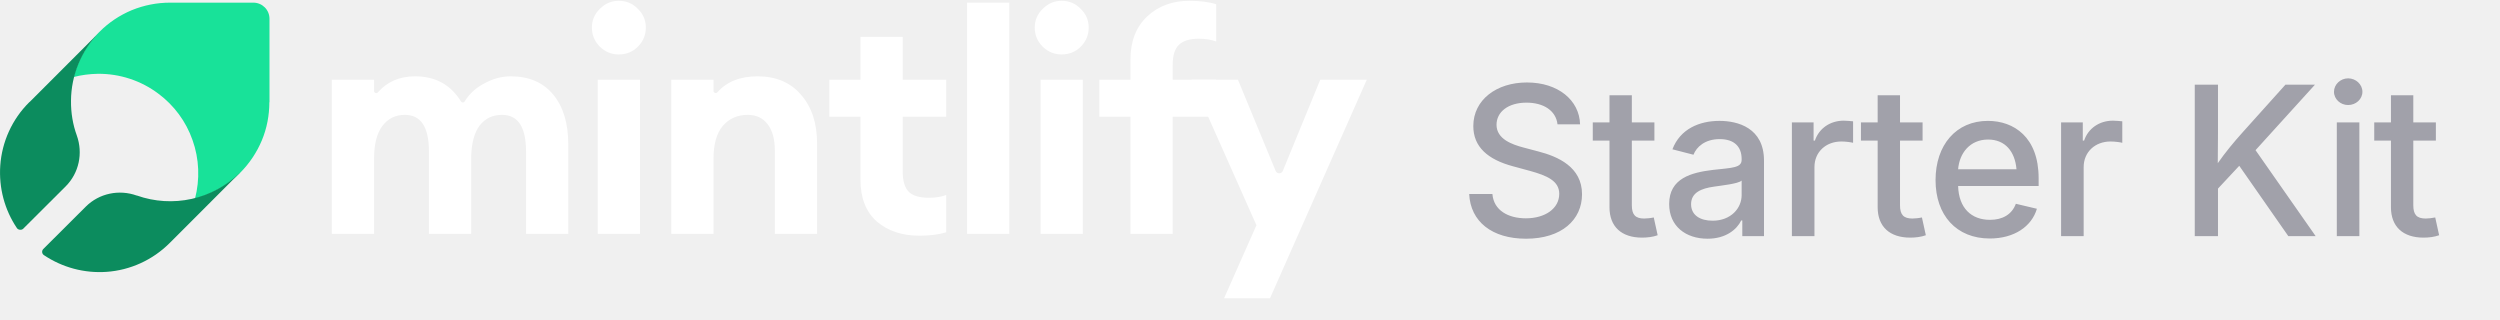
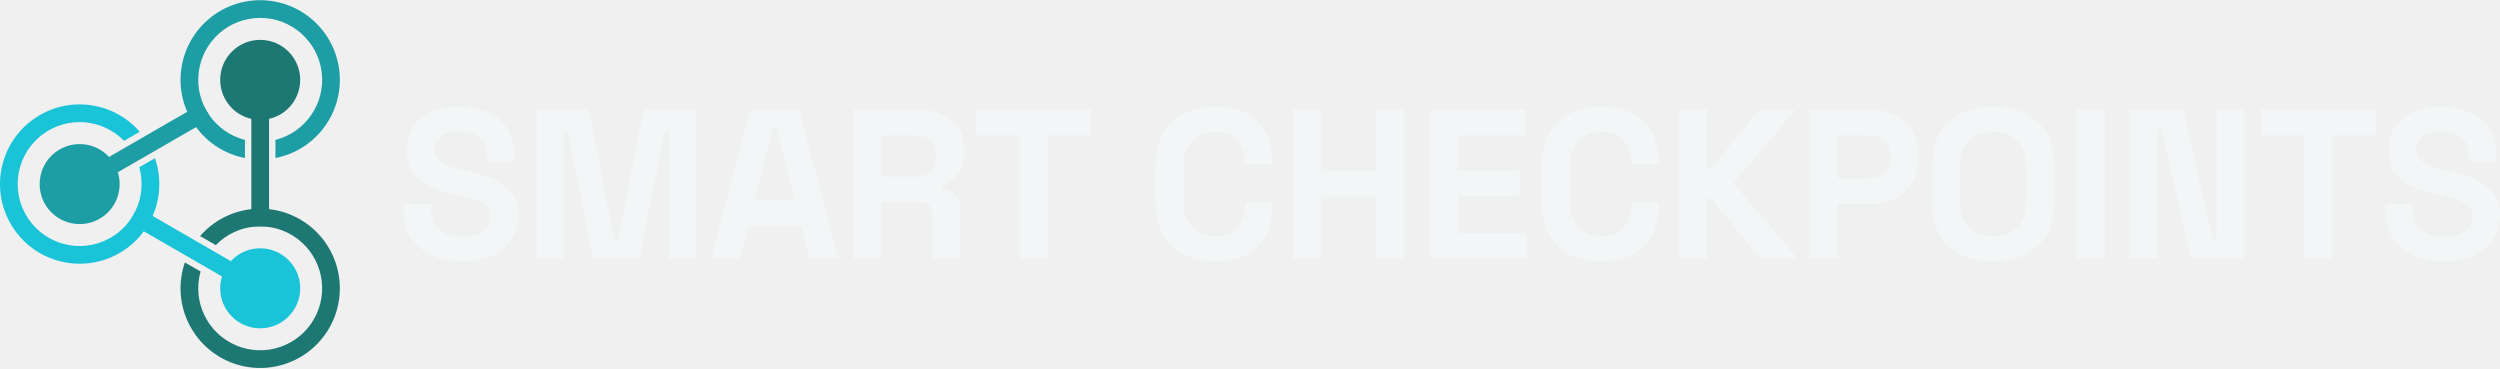
- <svg xmlns="http://www.w3.org/2000/svg" width="180" height="23" viewBox="0 0 180 23" fill="none">
-   <path d="M91.44 21.476H88.133L90.464 16.216L85.802 5.74H89.132L91.847 12.307C91.943 12.536 92.268 12.536 92.362 12.306L95.058 5.74H98.409L91.44 21.476Z" fill="white" />
-   <path d="M81.393 16.837V8.403H79.152V5.74H81.393V4.297C81.393 2.98 81.792 1.944 82.592 1.19C83.391 0.435 84.404 0.058 85.633 0.058C86.387 0.058 87.031 0.139 87.564 0.302V2.988C87.208 2.854 86.794 2.788 86.32 2.788C85.655 2.788 85.174 2.936 84.878 3.232C84.582 3.513 84.434 3.994 84.434 4.674V5.74H87.564V8.403H84.434V16.837H81.393Z" fill="white" />
-   <path d="M76.433 3.92C75.915 3.92 75.463 3.735 75.079 3.365C74.694 2.98 74.502 2.521 74.502 1.989C74.502 1.456 74.694 1.005 75.079 0.635C75.463 0.25 75.915 0.058 76.433 0.058C76.98 0.058 77.438 0.25 77.809 0.635C78.193 1.005 78.386 1.456 78.386 1.989C78.386 2.521 78.193 2.98 77.809 3.365C77.438 3.735 76.98 3.92 76.433 3.92ZM74.924 16.837V5.74H77.964V16.837H74.924Z" fill="white" />
-   <path d="M69.628 16.837V0.191H72.669V16.837H69.628Z" fill="white" />
-   <path d="M66.194 16.97C64.951 16.97 63.93 16.63 63.131 15.949C62.347 15.254 61.955 14.255 61.955 12.953V8.403H59.713V5.74H61.955V2.655H64.995V5.74H68.125V8.403H64.995V12.354C64.995 13.034 65.143 13.523 65.439 13.819C65.735 14.1 66.216 14.24 66.882 14.24C67.355 14.24 67.769 14.174 68.125 14.04V16.726C67.592 16.889 66.948 16.97 66.194 16.97Z" fill="white" />
-   <path d="M48.332 16.837V5.74H51.373V6.551C51.373 6.688 51.559 6.748 51.65 6.646C52.328 5.879 53.293 5.495 54.546 5.495C55.878 5.495 56.921 5.939 57.676 6.827C58.445 7.7 58.83 8.869 58.83 10.334V16.837H55.789V10.844C55.789 10.03 55.619 9.402 55.279 8.958C54.939 8.499 54.458 8.27 53.836 8.27C53.096 8.27 52.497 8.536 52.038 9.069C51.594 9.601 51.373 10.386 51.373 11.421V16.837H48.332Z" fill="white" />
-   <path d="M44.547 3.92C44.029 3.92 43.578 3.735 43.193 3.365C42.809 2.98 42.616 2.521 42.616 1.989C42.616 1.456 42.809 1.005 43.193 0.635C43.578 0.25 44.029 0.058 44.547 0.058C45.095 0.058 45.553 0.25 45.923 0.635C46.308 1.005 46.5 1.456 46.5 1.989C46.5 2.521 46.308 2.98 45.923 3.365C45.553 3.735 45.095 3.92 44.547 3.92ZM43.038 16.837V5.74H46.079V16.837H43.038Z" fill="white" />
-   <path d="M37.875 16.837V10.911C37.875 9.15 37.298 8.27 36.144 8.27C35.478 8.27 34.945 8.521 34.546 9.024C34.161 9.527 33.954 10.275 33.924 11.266V16.837H30.884V10.911C30.884 9.15 30.306 8.27 29.152 8.27C28.472 8.27 27.932 8.536 27.532 9.069C27.133 9.601 26.933 10.386 26.933 11.421V16.837H23.892V5.74H26.933V6.559C26.933 6.695 27.116 6.755 27.206 6.652C27.878 5.881 28.771 5.495 29.885 5.495C31.349 5.495 32.452 6.1 33.193 7.309C33.252 7.404 33.395 7.403 33.454 7.307C33.774 6.78 34.219 6.361 34.79 6.05C35.441 5.68 36.099 5.495 36.765 5.495C38.082 5.495 39.103 5.932 39.828 6.805C40.553 7.678 40.916 8.876 40.916 10.4V16.837H37.875Z" fill="white" />
-   <path d="M19.403 7.362V1.35C19.403 0.705 18.879 0.191 18.244 0.191H12.235C11.291 0.191 10.357 0.378 9.487 0.733C8.618 1.098 7.824 1.621 7.16 2.295L7.114 2.341C6.235 3.23 5.609 4.333 5.291 5.548C5.861 5.399 6.45 5.324 7.039 5.314C8.609 5.296 10.151 5.801 11.403 6.745C12.534 7.586 13.394 8.746 13.861 10.083C14.347 11.438 14.403 12.916 14.039 14.309C15.244 13.991 16.356 13.364 17.244 12.486L17.291 12.439C17.954 11.775 18.487 10.98 18.851 10.111C19.216 9.241 19.393 8.306 19.393 7.362H19.403Z" fill="#18E299" />
-   <path d="M5.112 7.26C5.121 5.416 5.857 3.646 7.151 2.324L2.151 7.326C2.133 7.344 2.114 7.354 2.095 7.372C0.876 8.583 0.14 10.204 0.019 11.918C-0.092 13.52 0.327 15.103 1.22 16.426C1.306 16.552 1.537 16.593 1.667 16.472L4.73 13.417C5.689 12.458 5.987 11.033 5.531 9.757C5.242 8.965 5.103 8.117 5.112 7.26Z" fill="#0C8C5E" />
-   <path d="M17.262 12.44C16.303 13.38 15.102 14.032 13.799 14.321C12.486 14.61 11.127 14.526 9.861 14.079C9.861 14.079 9.851 14.079 9.842 14.079C8.567 13.622 7.142 13.921 6.183 14.871L3.12 17.926C2.99 18.056 3.009 18.27 3.167 18.373C4.489 19.258 6.072 19.686 7.673 19.574C9.386 19.453 10.997 18.717 12.216 17.497L12.263 17.451L17.262 12.449V12.44Z" fill="#0C8C5E" />
-   <text x="105" y="17" font-family="Inter, ui-sans-serif, system-ui, -apple-system, sans-serif" font-size="15" font-weight="500" fill="#A1A1AA" letter-spacing="-0.01em">Starter Kit</text>
+ <svg xmlns="http://www.w3.org/2000/svg" viewBox="0 0 706.2 104" role="img">
+   <g fill="#19c4d8">
+     <path d="M43.78 44.68A22.5 22.5 0 1 1 39.48 37.23L35.04 39.79A17.5 17.5 0 1 0 39.34 47.24Z" />
+     <path d="M37.66 60.75L73.5 81.44" fill="none" stroke="#19c4d8" stroke-width="5" />
+     <circle cx="73.5" cy="81.44" r="11.3" />
+   </g>
+   <g fill="#1d7873">
+     <path d="M56.52 66.68A22.5 22.5 0 1 1 52.22 74.13L56.66 76.69A17.5 17.5 0 1 0 60.96 69.24Z" />
+     <path d="M73.5 63.94L73.5 22.56" fill="none" stroke="#1d7873" stroke-width="5" />
+     <circle cx="73.5" cy="22.56" r="11.3" />
+   </g>
+   <g fill="#1d9ea5">
+     <path d="M69.2 44.64A22.5 22.5 0 1 1 77.8 44.64L77.8 39.52A17.5 17.5 0 1 0 69.2 39.52Z" />
+     <path d="M58.34 31.31L22.5 52" fill="none" stroke="#1d9ea5" stroke-width="5" />
+     <circle cx="22.5" cy="52" r="11.3" />
+   </g>
+   <path fill="#f3f6f7" transform="translate(111.96 73)" d="M18.54 0.84L18.54 0.84Q13.68 0.84 9.96-0.9Q6.24-2.64 4.14-5.88Q2.04-9.12 2.04-13.68L2.04-13.68L2.04-15.36L9.84-15.36L9.84-13.68Q9.84-9.9 12.18-8.01Q14.52-6.12 18.54-6.12L18.54-6.12Q22.62-6.12 24.63-7.74Q26.64-9.36 26.64-11.88L26.64-11.88Q26.64-13.62 25.65-14.7Q24.66-15.78 22.77-16.47Q20.88-17.16 18.18-17.76L18.18-17.76L16.8-18.06Q12.48-19.02 9.39-20.49Q6.3-21.96 4.65-24.36Q3-26.76 3-30.6L3-30.6Q3-34.44 4.83-37.17Q6.66-39.9 9.99-41.37Q13.32-42.84 17.82-42.84L17.82-42.84Q22.32-42.84 25.83-41.31Q29.34-39.78 31.35-36.75Q33.36-33.72 33.36-29.16L33.36-29.16L33.36-27.36L25.56-27.36L25.56-29.16Q25.56-31.56 24.63-33.03Q23.7-34.5 21.96-35.19Q20.22-35.88 17.82-35.88L17.82-35.88Q14.22-35.88 12.51-34.53Q10.8-33.18 10.8-30.84L10.8-30.84Q10.8-29.28 11.61-28.2Q12.42-27.12 14.04-26.4Q15.66-25.68 18.18-25.14L18.18-25.14L19.56-24.84Q24.06-23.88 27.39-22.38Q30.72-20.88 32.58-18.42Q34.44-15.96 34.44-12.12L34.44-12.12Q34.44-8.28 32.49-5.37Q30.54-2.46 26.97-0.81Q23.4 0.84 18.54 0.84M47.28 0L39.6 0L39.6-42L54.3-42L61.56-5.4L62.64-5.4L69.9-42L84.6-42L84.6 0L76.92 0L76.92-36.18L75.84-36.18L68.64 0L55.56 0L48.36-36.18L47.28-36.18L47.28 0M97.08 0L88.92 0L99.96-42L113.76-42L124.8 0L116.64 0L114.36-9.24L99.36-9.24L97.08 0M106.32-37.02L101.22-16.56L112.5-16.56L107.4-37.02L106.32-37.02M137.04 0L129.12 0L129.12-42L147.36-42Q151.32-42 154.26-40.62Q157.2-39.24 158.82-36.72Q160.44-34.2 160.44-30.78L160.44-30.78L160.44-30.06Q160.44-26.28 158.64-23.94Q156.84-21.6 154.2-20.52L154.2-20.52L154.2-19.44Q156.6-19.32 157.92-17.79Q159.24-16.26 159.24-13.74L159.24-13.74L159.24 0L151.32 0L151.32-12.6Q151.32-14.04 150.57-14.94Q149.82-15.84 148.08-15.84L148.08-15.84L137.04-15.84L137.04 0M137.04-34.8L137.04-23.04L146.52-23.04Q149.34-23.04 150.93-24.57Q152.52-26.1 152.52-28.62L152.52-28.62L152.52-29.22Q152.52-31.74 150.96-33.27Q149.4-34.8 146.52-34.8L146.52-34.8L137.04-34.8M183.96 0L176.04 0L176.04-34.8L163.8-34.8L163.8-42L196.2-42L196.2-34.8L183.96-34.8L183.96 0M231.36 0.84L231.36 0.84Q223.56 0.84 219-3.51Q214.44-7.86 214.44-15.96L214.44-15.96L214.44-26.04Q214.44-34.14 219-38.49Q223.56-42.84 231.36-42.84L231.36-42.84Q239.1-42.84 243.33-38.61Q247.56-34.38 247.56-27L247.56-27L247.56-26.64L239.76-26.64L239.76-27.24Q239.76-30.96 237.69-33.36Q235.62-35.76 231.36-35.76L231.36-35.76Q227.16-35.76 224.76-33.18Q222.36-30.6 222.36-26.16L222.36-26.16L222.36-15.84Q222.36-11.46 224.76-8.85Q227.16-6.24 231.36-6.24L231.36-6.24Q235.62-6.24 237.69-8.67Q239.76-11.1 239.76-14.76L239.76-14.76L239.76-15.84L247.56-15.84L247.56-15Q247.56-7.62 243.33-3.39Q239.1 0.84 231.36 0.84M261.24 0L253.32 0L253.32-42L261.24-42L261.24-24.66L276.84-24.66L276.84-42L284.76-42L284.76 0L276.84 0L276.84-17.46L261.24-17.46L261.24 0M319.32 0L291.96 0L291.96-42L318.96-42L318.96-34.8L299.88-34.8L299.88-24.78L317.28-24.78L317.28-17.58L299.88-17.58L299.88-7.2L319.32-7.2L319.32 0M340.44 0.84L340.44 0.84Q332.64 0.84 328.08-3.51Q323.52-7.86 323.52-15.96L323.52-15.96L323.52-26.04Q323.52-34.14 328.08-38.49Q332.64-42.84 340.44-42.84L340.44-42.84Q348.18-42.84 352.41-38.61Q356.64-34.38 356.64-27L356.64-27L356.64-26.64L348.84-26.64L348.84-27.24Q348.84-30.96 346.77-33.36Q344.7-35.76 340.44-35.76L340.44-35.76Q336.24-35.76 333.84-33.18Q331.44-30.6 331.44-26.16L331.44-26.16L331.44-15.84Q331.44-11.46 333.84-8.85Q336.24-6.24 340.44-6.24L340.44-6.24Q344.7-6.24 346.77-8.67Q348.84-11.1 348.84-14.76L348.84-14.76L348.84-15.84L356.64-15.84L356.64-15Q356.64-7.62 352.41-3.39Q348.18 0.84 340.44 0.84M370.32 0L362.4 0L362.4-42L370.32-42L370.32-25.32L371.4-25.32L385.02-42L395.16-42L377.64-21.3L395.76 0L385.32 0L371.4-17.04L370.32-17.04L370.32 0M407.16 0L399.24 0L399.24-42L416.52-42Q420.48-42 423.51-40.41Q426.54-38.82 428.25-35.94Q429.96-33.06 429.96-29.1L429.96-29.1L429.96-28.26Q429.96-24.36 428.19-21.45Q426.42-18.54 423.39-16.95Q420.36-15.36 416.52-15.36L416.52-15.36L407.16-15.36L407.16 0M407.16-34.8L407.16-22.56L415.74-22.56Q418.56-22.56 420.3-24.12Q422.04-25.68 422.04-28.38L422.04-28.38L422.04-28.98Q422.04-31.68 420.3-33.24Q418.56-34.8 415.74-34.8L415.74-34.8L407.16-34.8M451.08 0.84L451.08 0.84Q443.16 0.84 438.48-3.51Q433.8-7.86 433.8-15.96L433.8-15.96L433.8-26.04Q433.8-34.14 438.48-38.49Q443.16-42.84 451.08-42.84L451.08-42.84Q459-42.84 463.68-38.49Q468.36-34.14 468.36-26.04L468.36-26.04L468.36-15.96Q468.36-7.86 463.68-3.51Q459 0.84 451.08 0.84M451.08-6.24L451.08-6.24Q455.52-6.24 457.98-8.82Q460.44-11.4 460.44-15.72L460.44-15.72L460.44-26.28Q460.44-30.6 457.98-33.18Q455.52-35.76 451.08-35.76L451.08-35.76Q446.7-35.76 444.21-33.18Q441.72-30.6 441.72-26.28L441.72-26.28L441.72-15.72Q441.72-11.4 444.21-8.82Q446.7-6.24 451.08-6.24M482.52 0L474.6 0L474.6-42L482.52-42L482.52 0M497.52 0L489.72 0L489.72-42L504.78-42L513.12-5.4L514.2-5.4L514.2-42L522-42L522 0L506.94 0L498.6-36.6L497.52-36.6L497.52 0M546.84 0L538.92 0L538.92-34.8L526.68-34.8L526.68-42L559.08-42L559.08-34.8L546.84-34.8L546.84 0M578.34 0.84L578.34 0.84Q573.48 0.84 569.76-0.9Q566.04-2.64 563.94-5.88Q561.84-9.12 561.84-13.68L561.84-13.68L561.84-15.36L569.64-15.36L569.64-13.68Q569.64-9.9 571.98-8.01Q574.32-6.12 578.34-6.12L578.34-6.12Q582.42-6.12 584.43-7.74Q586.44-9.36 586.44-11.88L586.44-11.88Q586.44-13.62 585.45-14.7Q584.46-15.78 582.57-16.47Q580.68-17.16 577.98-17.76L577.98-17.76L576.6-18.06Q572.28-19.02 569.19-20.49Q566.1-21.96 564.45-24.36Q562.8-26.76 562.8-30.6L562.8-30.6Q562.8-34.44 564.63-37.17Q566.46-39.9 569.79-41.37Q573.12-42.84 577.62-42.84L577.62-42.84Q582.12-42.84 585.63-41.31Q589.14-39.78 591.15-36.75Q593.16-33.72 593.16-29.16L593.16-29.16L593.16-27.36L585.36-27.36L585.36-29.16Q585.36-31.56 584.43-33.03Q583.5-34.5 581.76-35.19Q580.02-35.88 577.62-35.88L577.62-35.88Q574.02-35.88 572.31-34.53Q570.6-33.18 570.6-30.84L570.6-30.84Q570.6-29.28 571.41-28.2Q572.22-27.12 573.84-26.4Q575.46-25.68 577.98-25.14L577.98-25.14L579.36-24.84Q583.86-23.88 587.19-22.38Q590.52-20.88 592.38-18.42Q594.24-15.96 594.24-12.12L594.24-12.12Q594.24-8.28 592.29-5.37Q590.34-2.46 586.77-0.81Q583.2 0.84 578.34 0.84" />
</svg>
